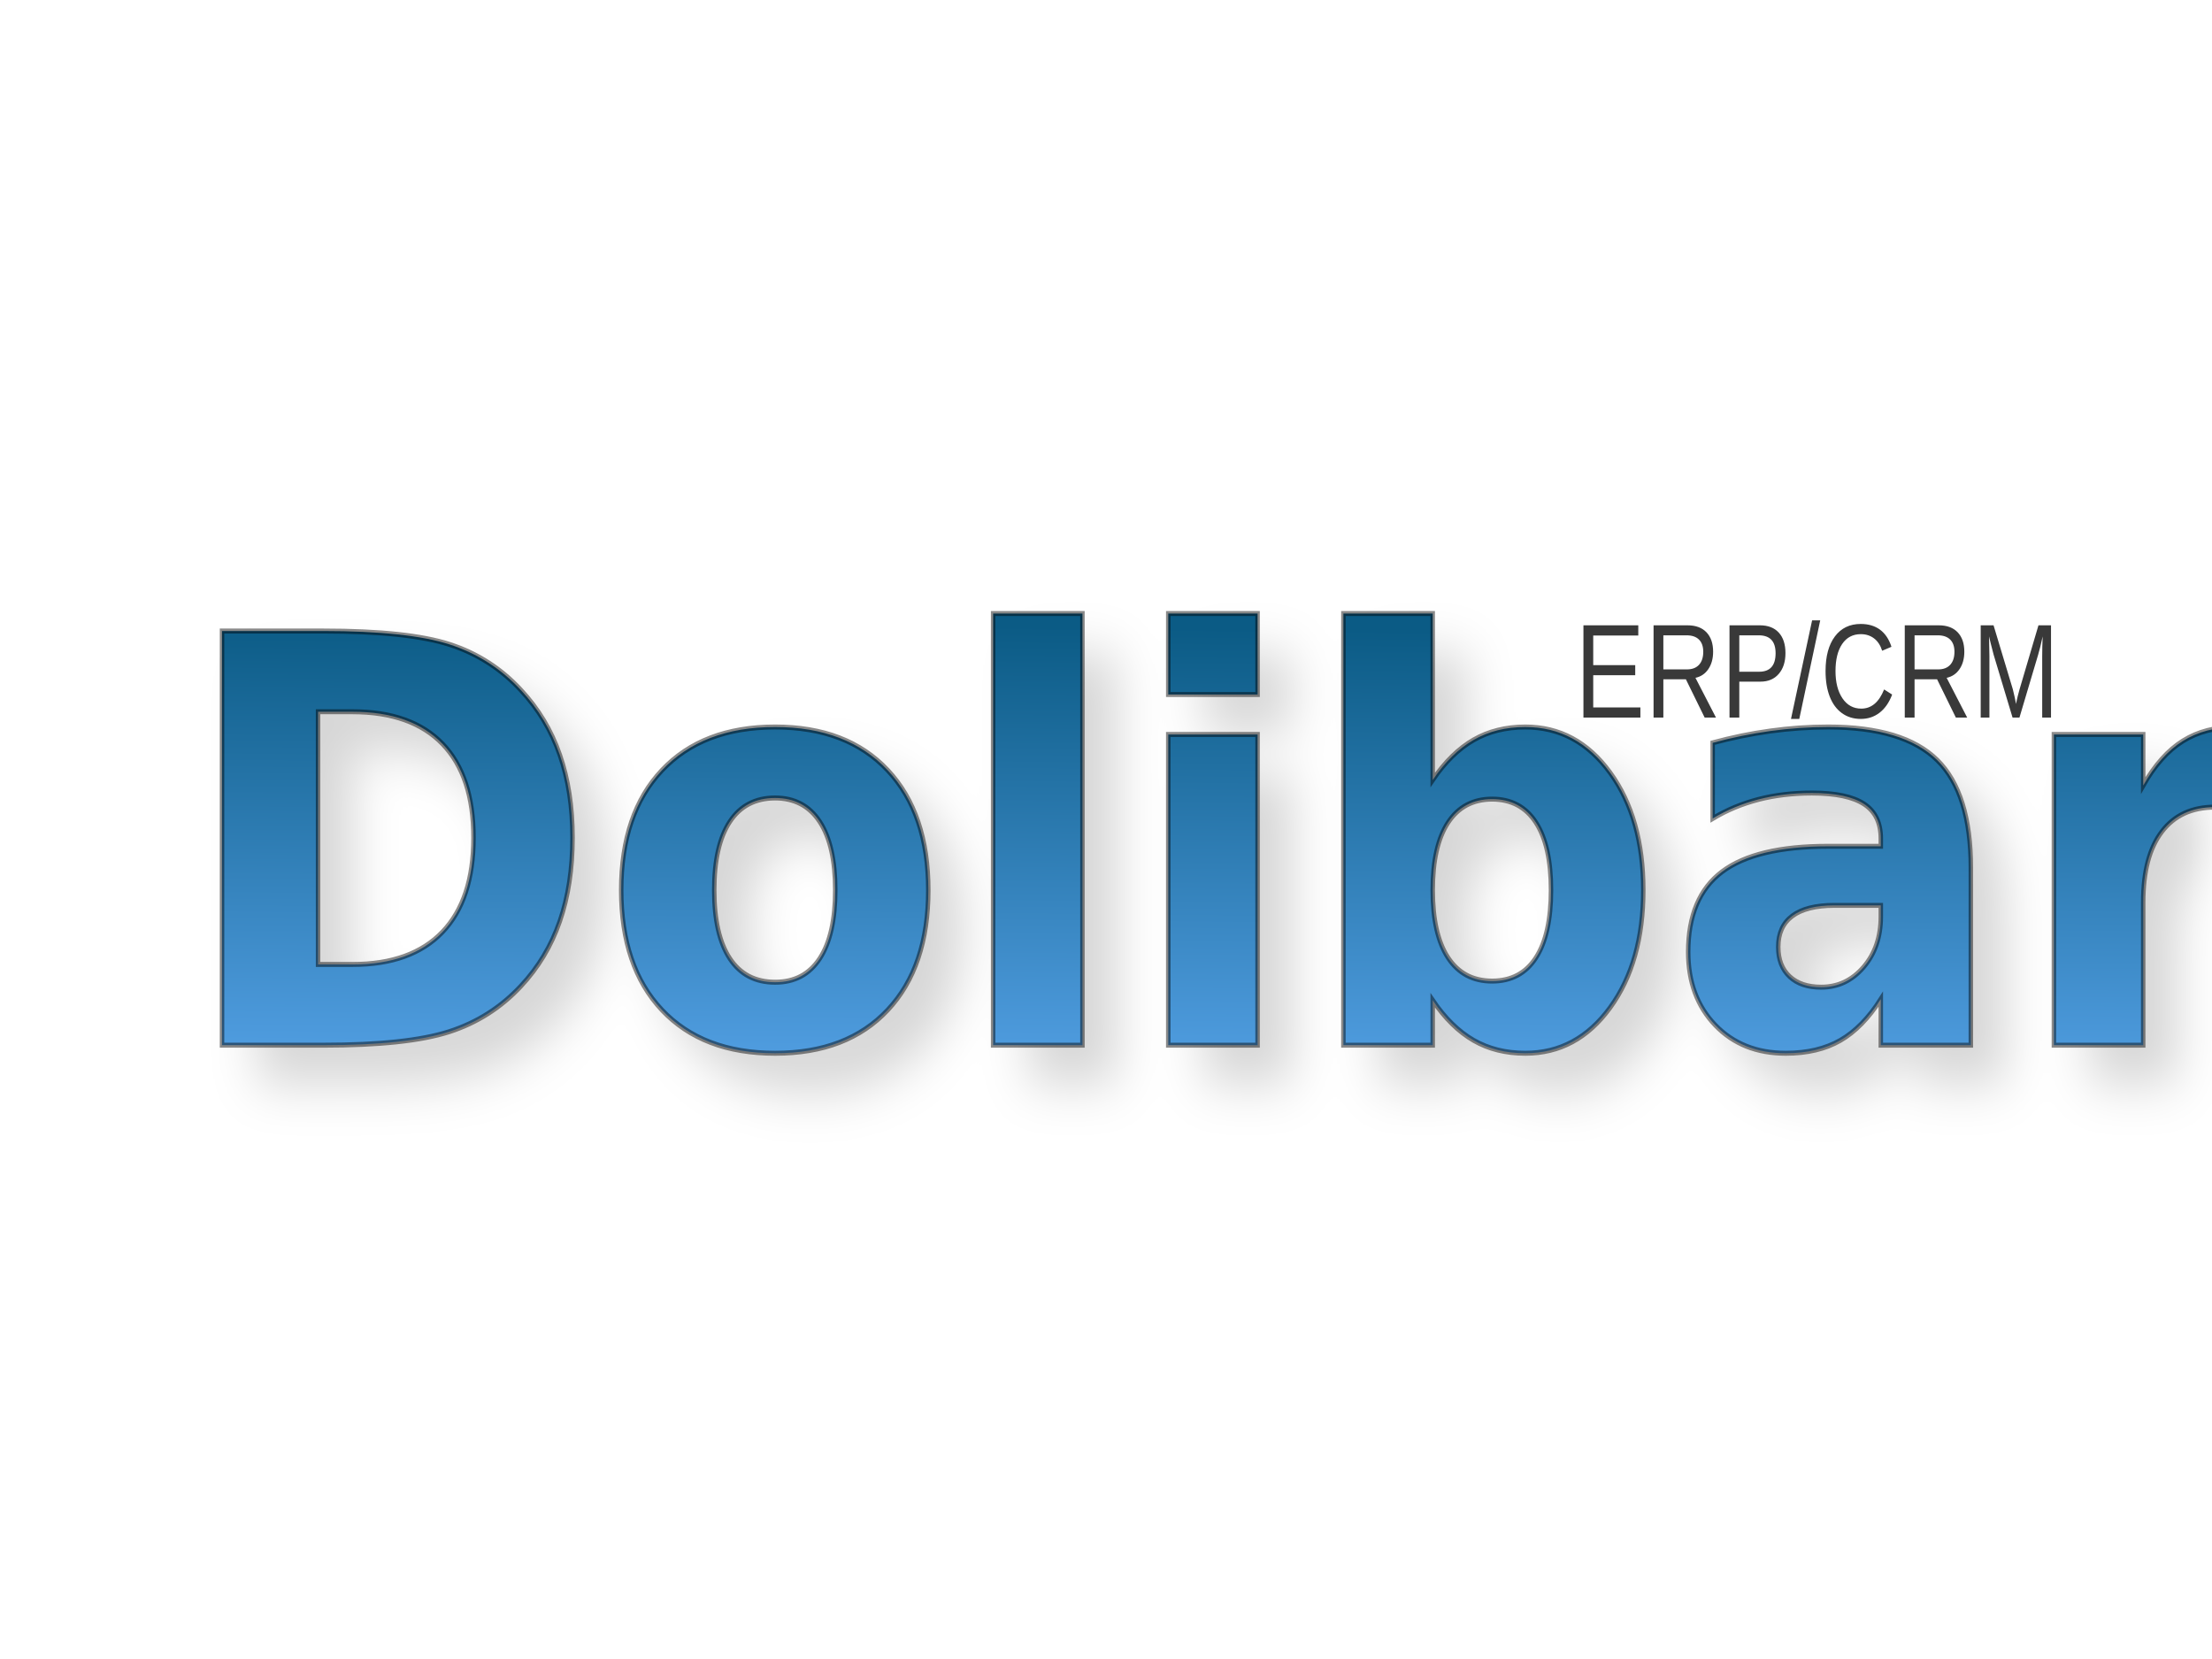
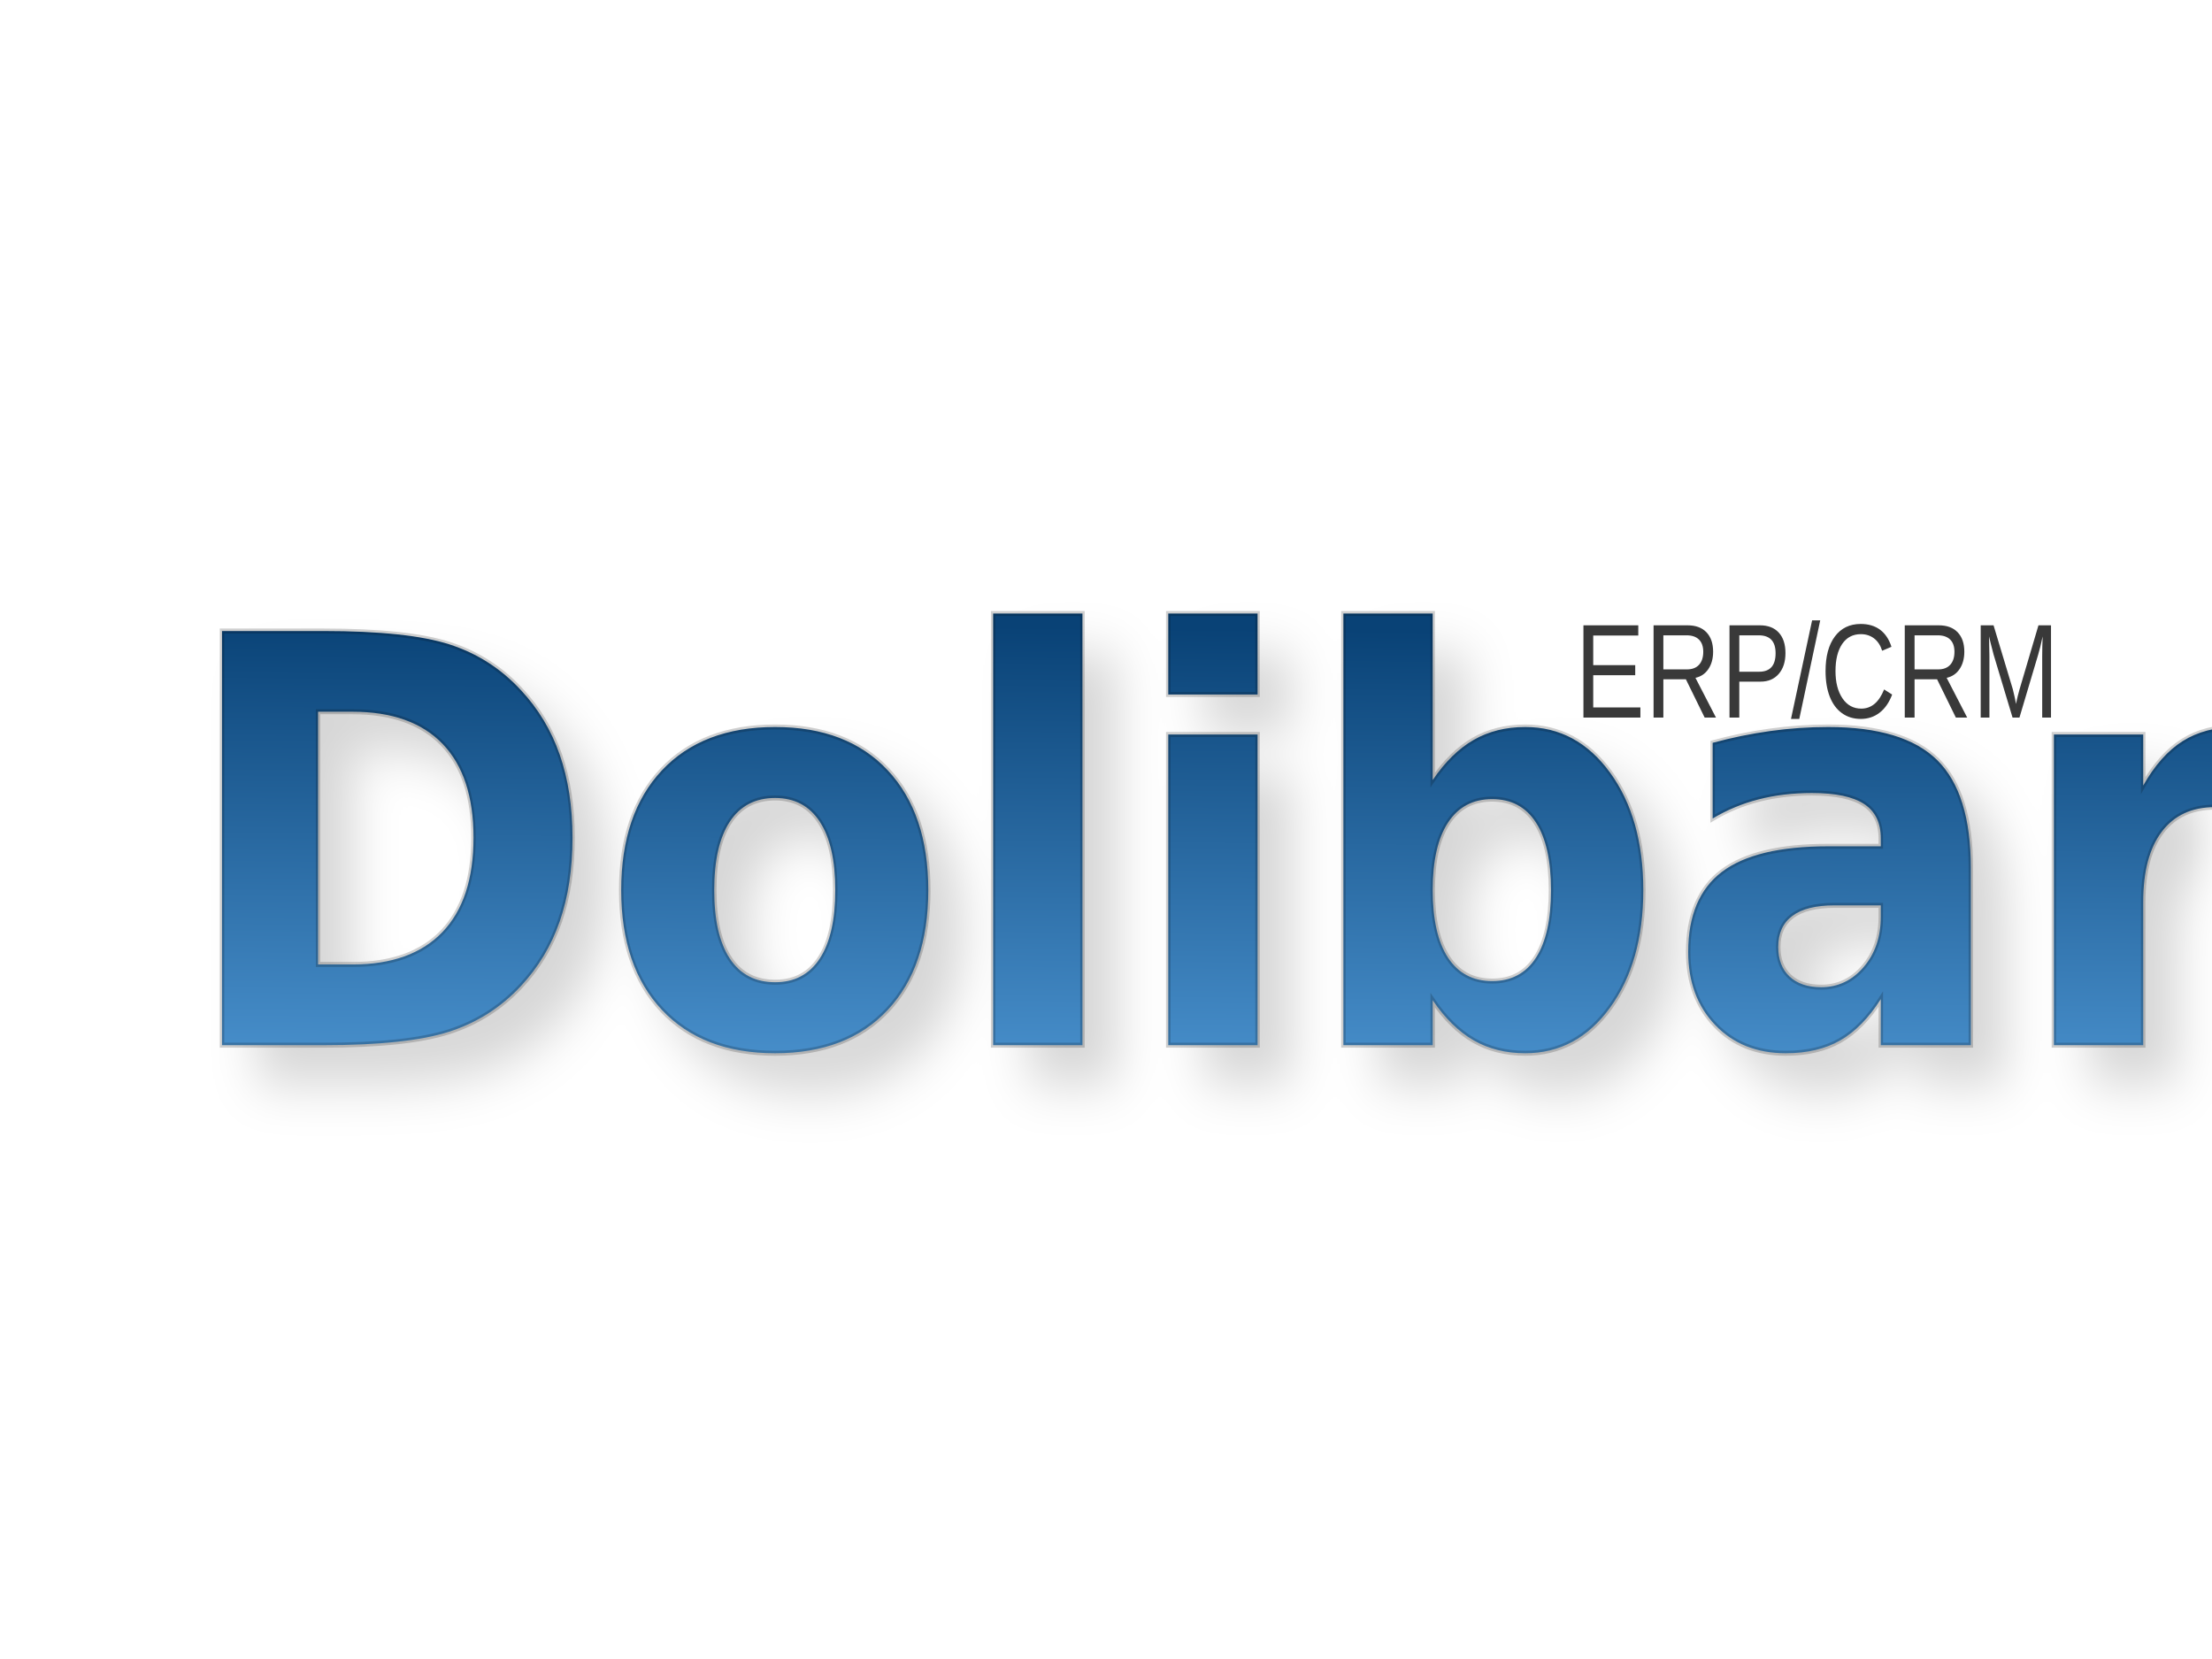
<svg xmlns="http://www.w3.org/2000/svg" xmlns:xlink="http://www.w3.org/1999/xlink" width="800px" height="600px" id="svg3450" version="1.1">
  <defs id="defs3452">
    <linearGradient xlink:href="#linearGradient3734" id="linearGradient5510" gradientUnits="userSpaceOnUse" gradientTransform="matrix(0.5055468,0,0,0.5055468,-190.0048,-303.8555)" x1="1223.727" y1="1026.525" x2="1221.022" y2="1317.596" />
    <linearGradient id="linearGradient3734">
-       <stop style="stop-color:#0b5b85;stop-opacity:1;" offset="0" id="stop3736" />
-       <stop style="stop-color:#4f9cdf;stop-opacity:1;" offset="1" id="stop3738" />
+       <stop style="stop-color:#094276;stop-opacity:1;" offset="0" id="stop3736" />
+       <stop style="stop-color:#468dc9;stop-opacity:1;" offset="1" id="stop3738" />
    </linearGradient>
    <filter color-interpolation-filters="sRGB" height="1.288" y="-0.144" width="1.056" x="-0.028" id="filter8715">
      <feGaussianBlur id="feGaussianBlur8717" stdDeviation="23.364" />
    </filter>
  </defs>
  <g id="layer1" style="display:inline">
    <text xml:space="preserve" style="font-size:886.125px;font-style:normal;font-weight:normal;opacity:0.163;fill:#000000;fill-opacity:1;fill-rule:nonzero;stroke:none;filter:url(#filter8715);font-family:Bitstream Vera Sans" x="537.14" y="887.851" id="text2828-6" transform="matrix(0.3566127,0,0,0.3965634,-115.6713,40.19296)">
      <tspan id="tspan2830-9" x="537.14" y="887.851" style="font-size:518.16px;font-style:normal;font-variant:normal;font-weight:bold;font-stretch:normal;text-align:start;line-height:125%;writing-mode:lr-tb;text-anchor:start;fill:#000000;fill-opacity:1;fill-rule:nonzero;stroke:none;font-family:Bauhaus 93;-inkscape-font-specification:Bauhaus 93">Dolibarr</tspan>
    </text>
-     <text xml:space="preserve" style="font-size:333.234px;font-style:normal;font-weight:normal;fill:url(#linearGradient5510);fill-opacity:1;fill-rule:nonzero;stroke:#010101;stroke-width:1.707;stroke-linecap:round;stroke-miterlimit:4;stroke-opacity:0.458;stroke-dasharray:none;font-family:Bitstream Vera Sans" x="66.79" y="358.462" id="text2828" transform="scale(0.948292,1.054528)">
-       <tspan id="tspan2830" x="66.79" y="358.462" style="font-size:194.858px;font-style:normal;font-variant:normal;font-weight:bold;font-stretch:normal;text-align:start;line-height:125%;writing-mode:lr-tb;text-anchor:start;fill:url(#linearGradient5510);fill-opacity:1;fill-rule:nonzero;stroke:#010101;stroke-width:1.707;stroke-linecap:round;stroke-miterlimit:4;stroke-opacity:0.458;stroke-dasharray:none;font-family:Bauhaus 93;-inkscape-font-specification:Bauhaus 93">Dolibarr</tspan>
+     <text xml:space="preserve" style="font-size:333.234px;font-style:normal;font-weight:normal;fill:url(#linearGradient5510);fill-opacity:1;fill-rule:nonzero;stroke:#010101;stroke-width:1.707;stroke-linecap:round;stroke-miterlimit:4;stroke-opacity:0.184;stroke-dasharray:none;font-family:Bitstream Vera Sans;opacity:1" x="66.79" y="358.462" id="text2828" transform="scale(0.948292,1.054528)">
+       <tspan id="tspan2830" x="66.79" y="358.462" style="font-size:194.858px;font-style:normal;font-variant:normal;font-weight:bold;font-stretch:normal;text-align:start;line-height:125%;writing-mode:lr-tb;text-anchor:start;fill:url(#linearGradient5510);fill-opacity:1;fill-rule:nonzero;stroke:#010101;stroke-width:1.707;stroke-linecap:round;stroke-miterlimit:4;stroke-opacity:0.184;stroke-dasharray:none;font-family:Bauhaus 93;-inkscape-font-specification:Bauhaus 93">Dolibarr</tspan>
    </text>
    <text xml:space="preserve" style="font-size:42.952px;font-style:normal;font-variant:normal;font-weight:normal;font-stretch:normal;text-align:start;line-height:100%;writing-mode:lr-tb;text-anchor:start;fill:#393939;fill-opacity:1;fill-rule:nonzero;stroke:none;font-family:Arial;-inkscape-font-specification:Arial" x="643.311" y="229.772" id="text5484" transform="scale(0.8853321,1.12952)">
      <tspan style="font-size:42.952px;font-style:normal;font-variant:normal;font-weight:normal;font-stretch:normal;text-align:start;line-height:100%;writing-mode:lr-tb;text-anchor:start;fill:#393939;fill-opacity:1;fill-rule:nonzero;stroke:none;font-family:Arial;-inkscape-font-specification:Arial" id="tspan5486" x="643.311" y="229.772">ERP/CRM</tspan>
    </text>
  </g>
</svg>
